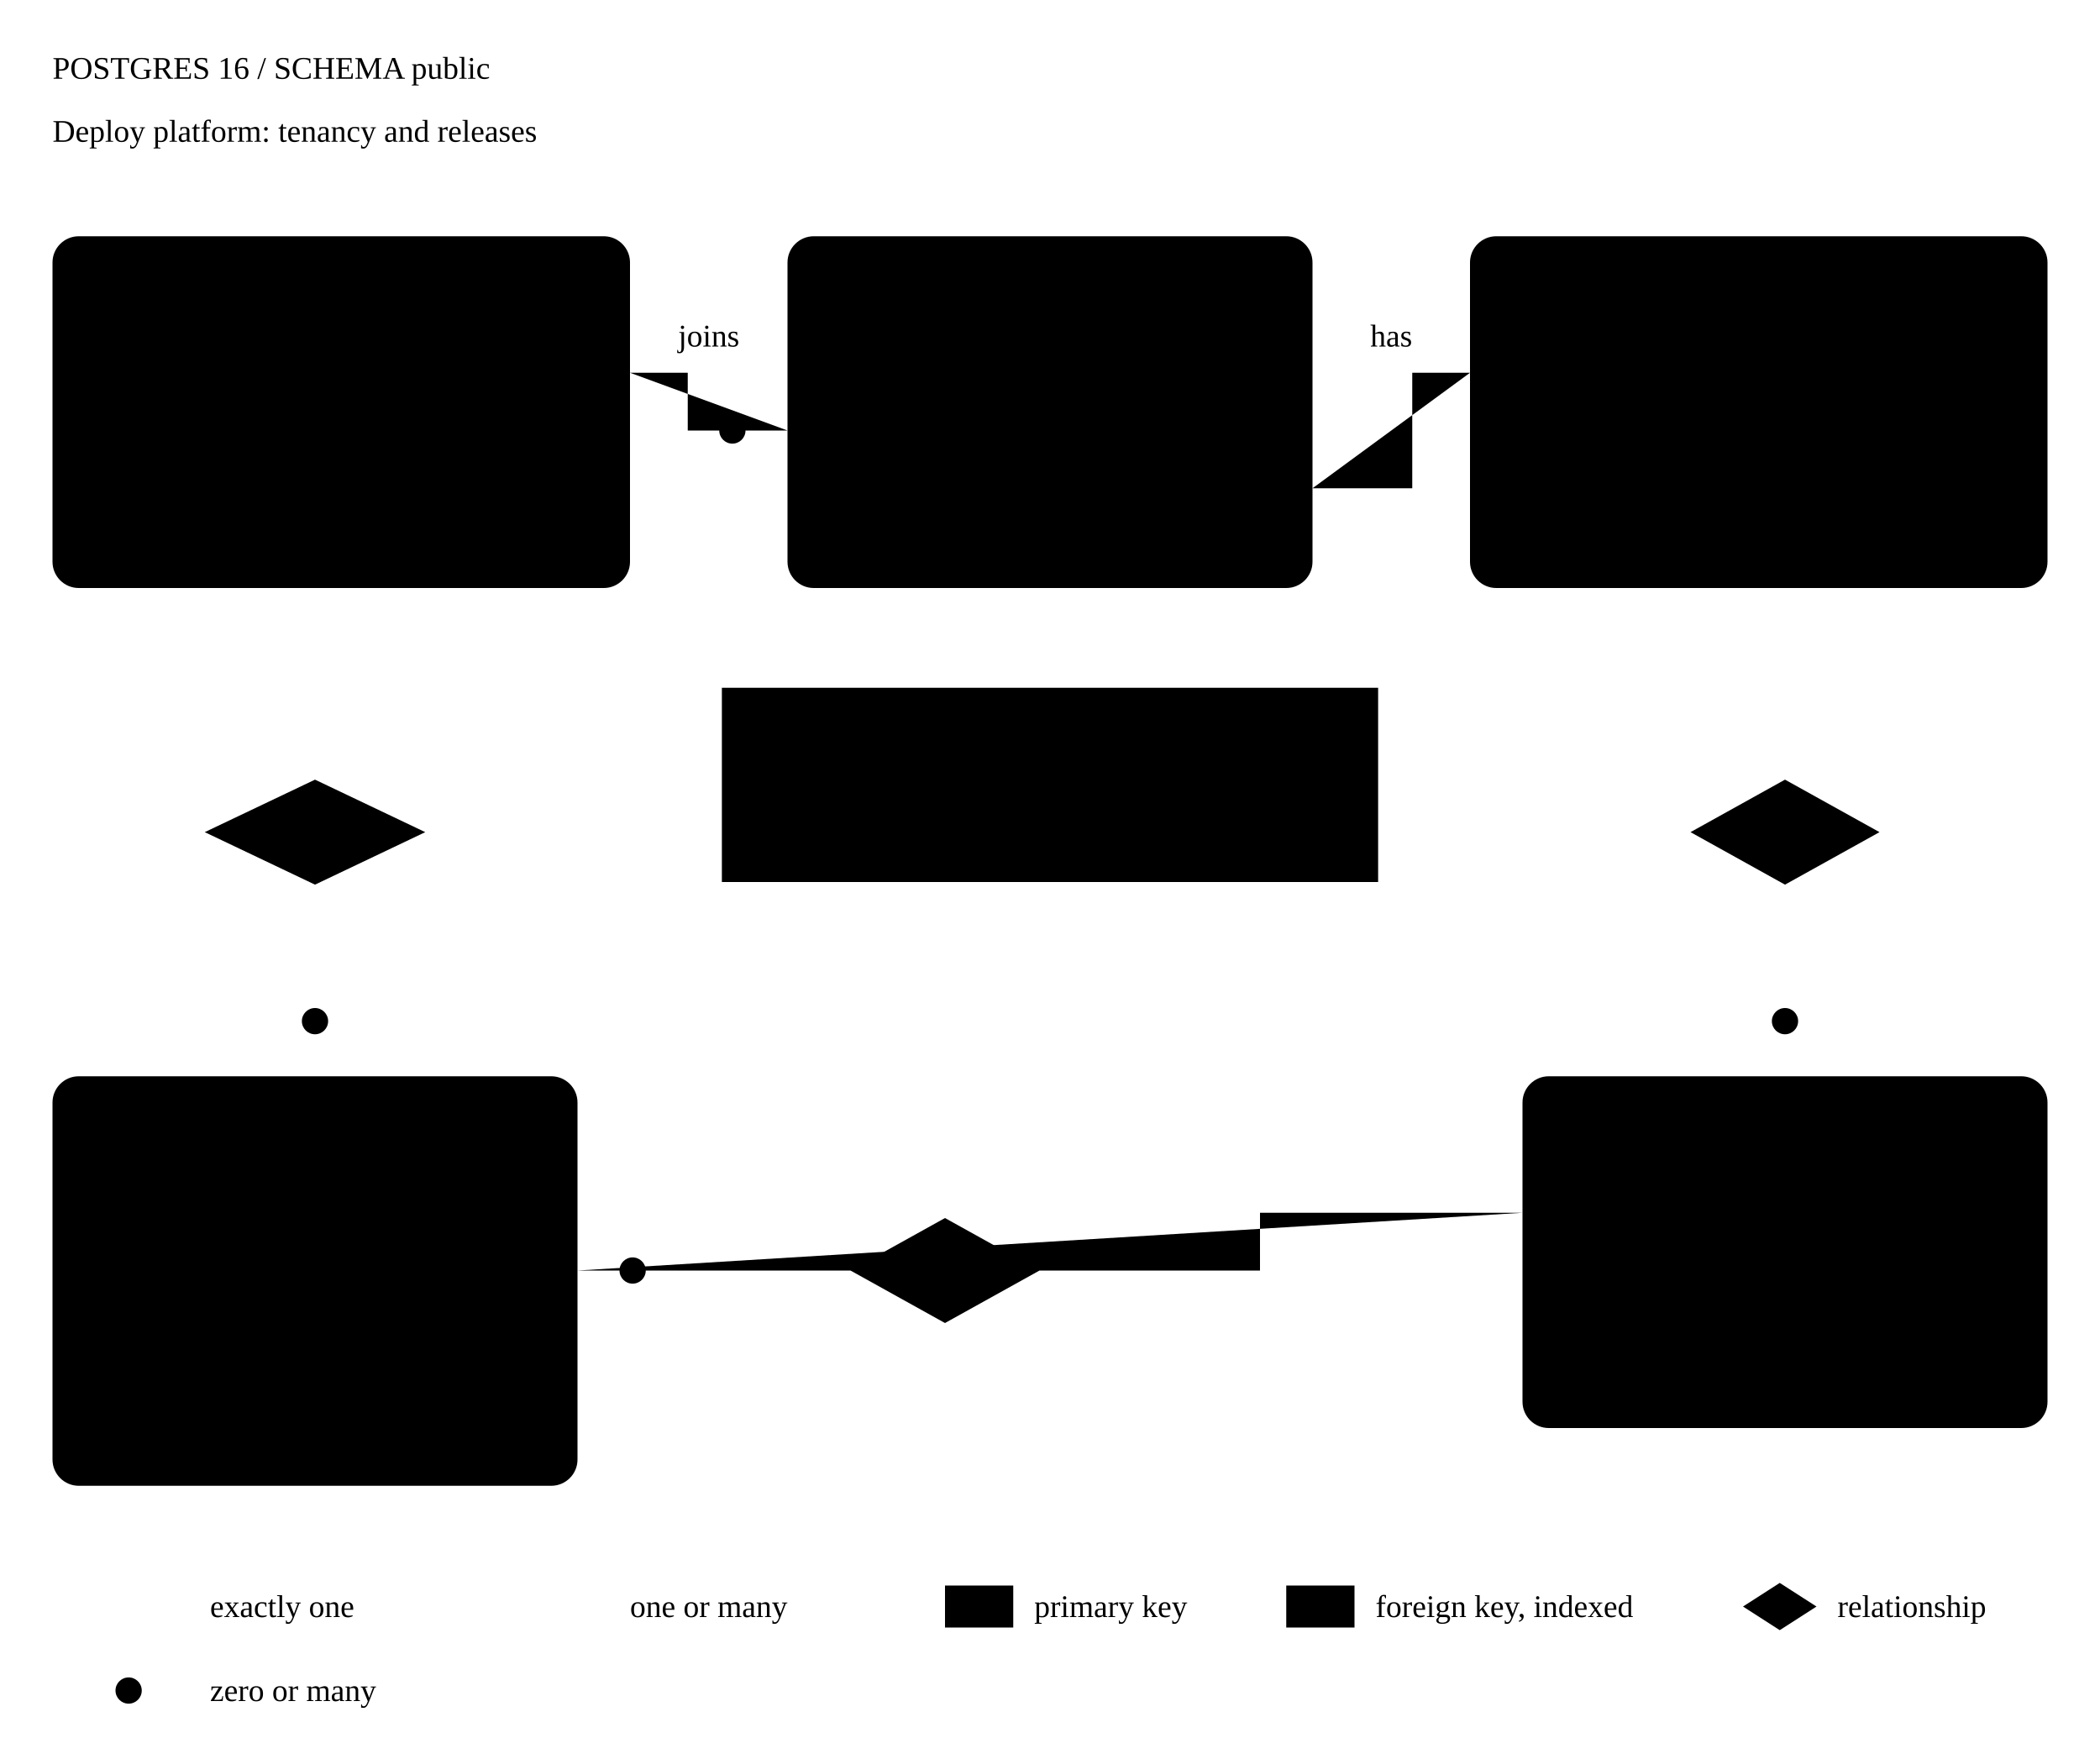
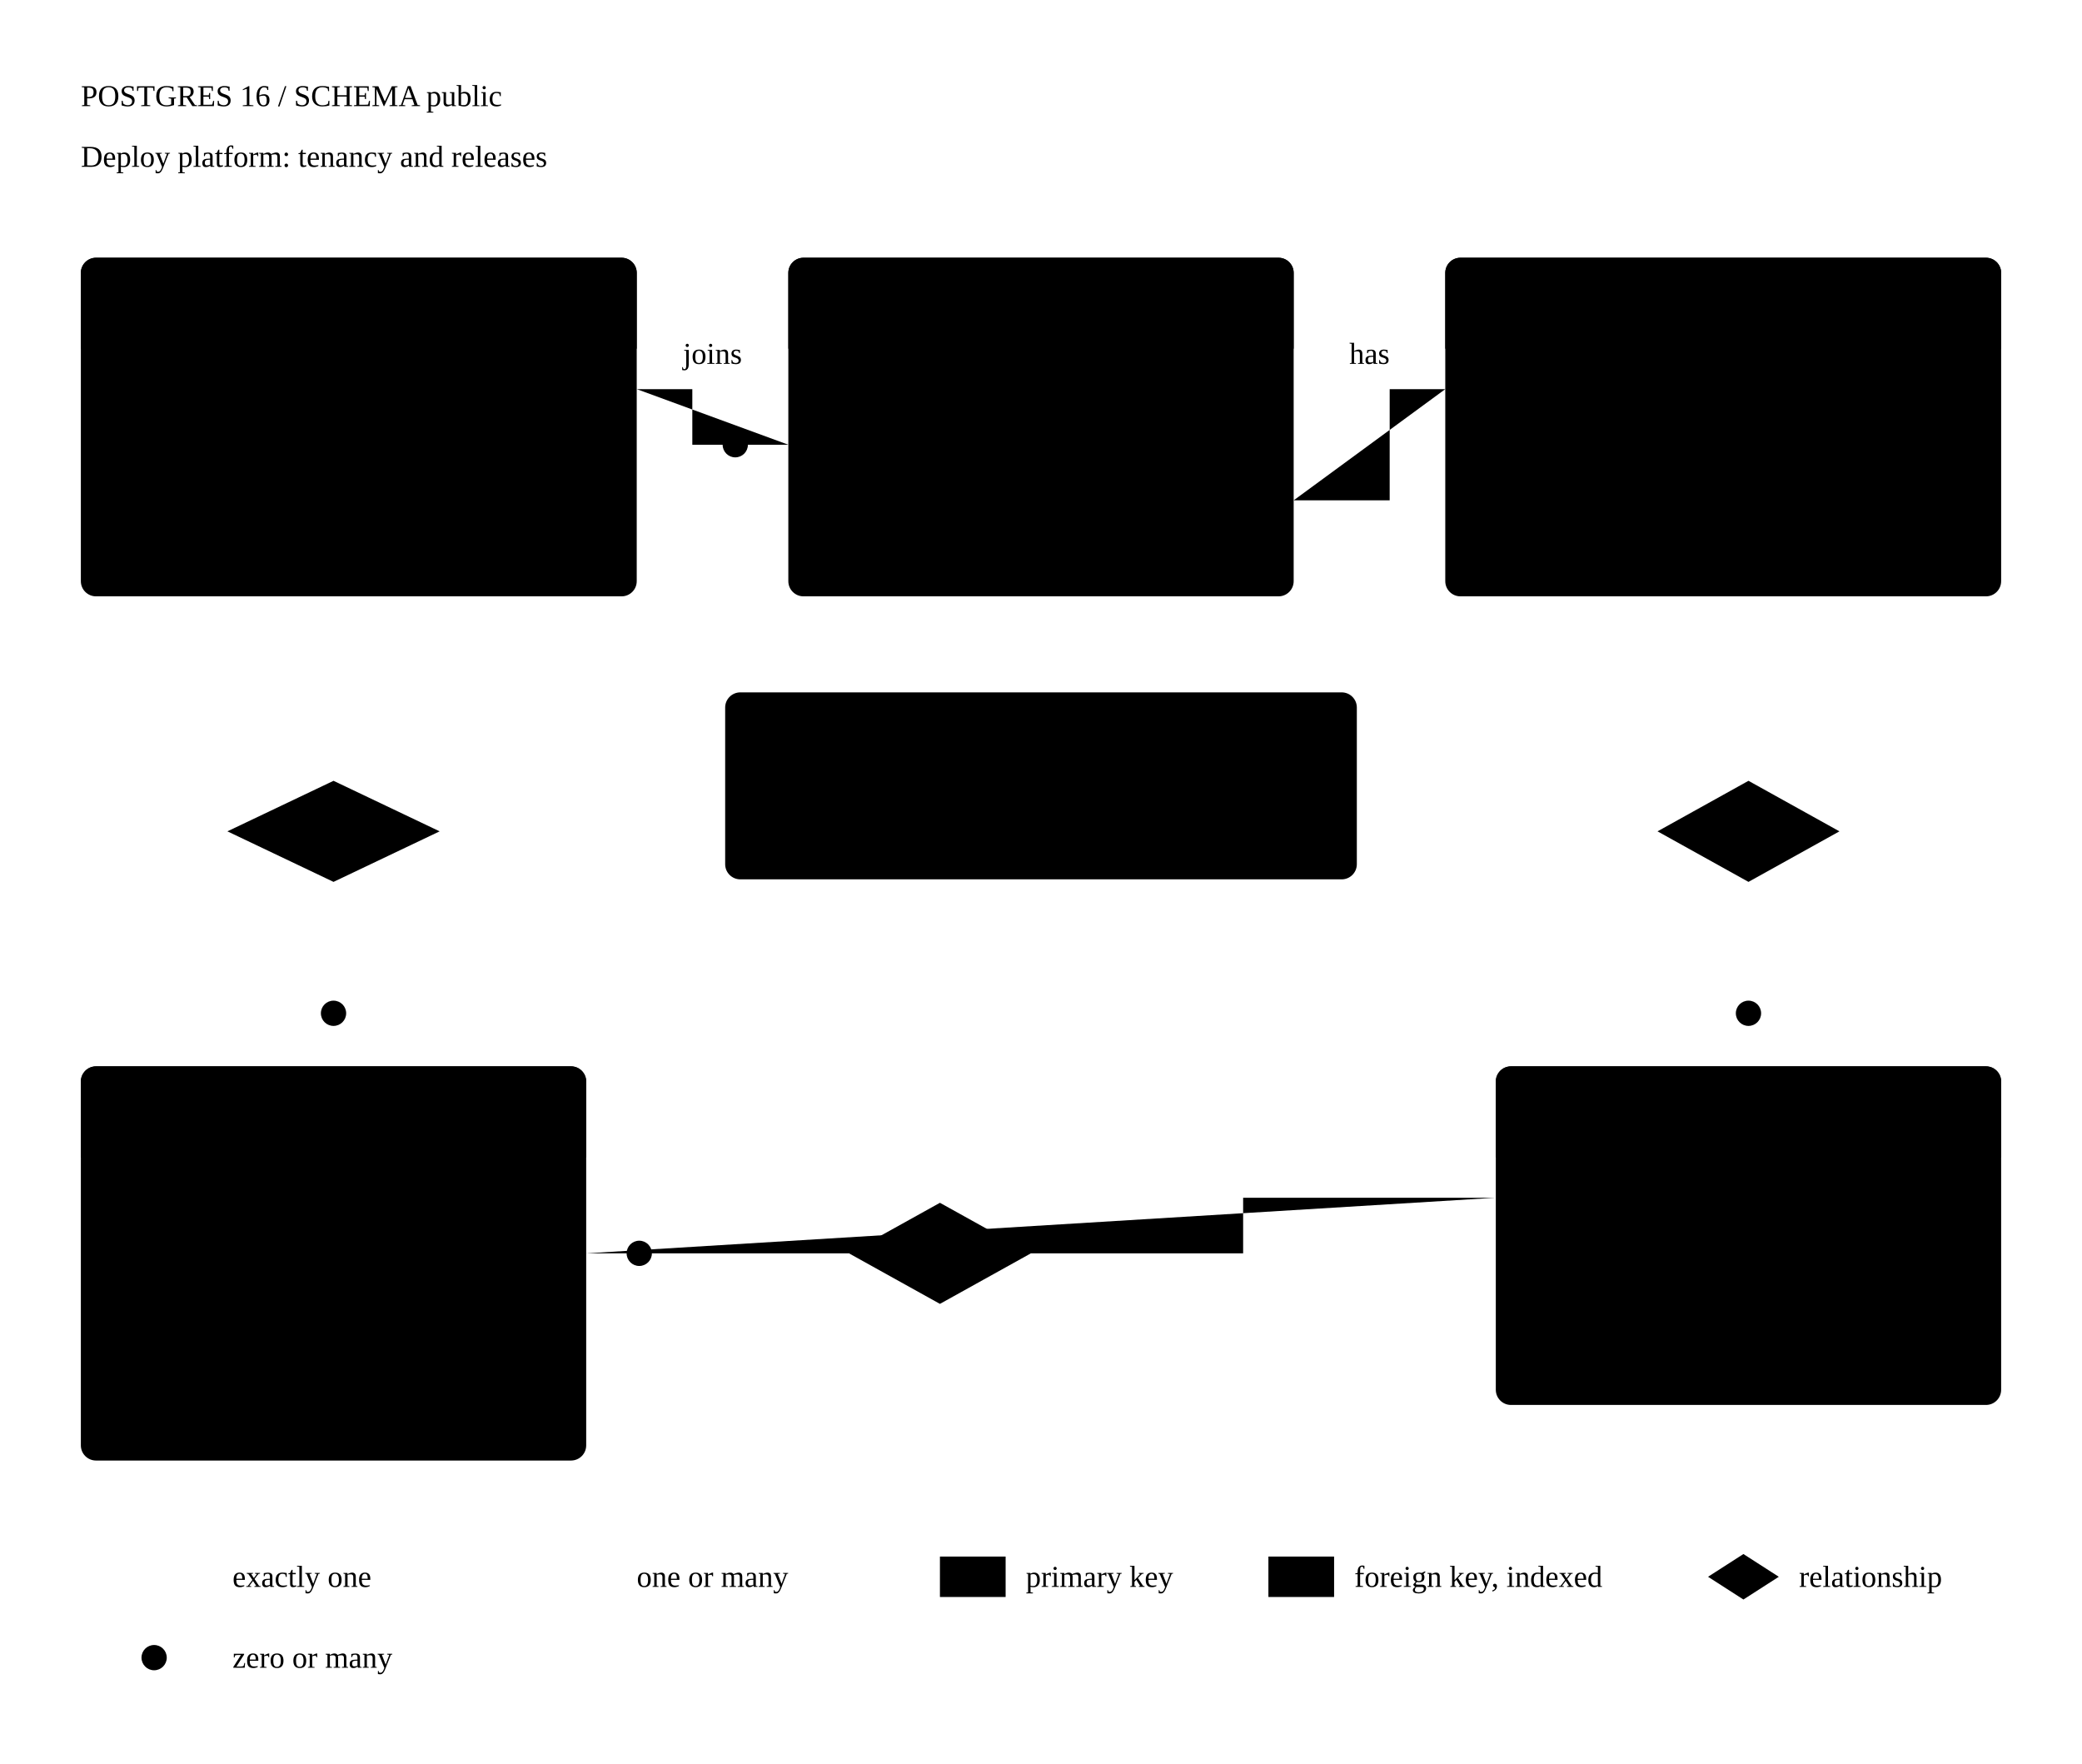
- <svg xmlns="http://www.w3.org/2000/svg" class="hd" viewBox="0 0 800 670" role="img" aria-label="Entity relationship diagram of a deploy platform: users join orgs through memberships, orgs own projects, projects ship deployments that users trigger, drawn with crow's foot cardinality: a user may have no memberships or deployments yet, and a new project has no deployments">
+ <svg xmlns="http://www.w3.org/2000/svg" class="hd" viewBox="-12 -12 824 698" role="img" aria-label="Entity relationship diagram of a deploy platform: users join orgs through memberships, orgs own projects, projects ship deployments that users trigger, drawn with crow's foot cardinality: a user may have no memberships or deployments yet, and a new project has no deployments">
  <defs>
    <marker id="er-diagram-d1-ah" viewBox="0 0 10 10" refX="8.5" refY="5" markerWidth="7" markerHeight="7" orient="auto-start-reverse">
      <path d="M0,1 L9,5 L0,9 z" class="d-fillink" />
    </marker>
  </defs>
  <text class="d-k" x="20" y="30">POSTGRES 16 / SCHEMA public</text>
  <text class="d-h" x="20" y="54">Deploy platform: tenancy and releases</text>
  <image class="d-logo" data-logo="postgresql.org" data-name="PostgreSQL" x="744" y="22" width="36" height="36" />
-   <rect class="d-box g1" x="20" y="90" width="220" height="134" rx="10" />
-   <path class="d-line" d="M20,126 H240" />
+   <rect class="d-box" x="20" y="90" width="220" height="134" rx="6" />
+   <path class="d-band" d="M20,126 V96 A6,6 0 0 1 26,90 H234 A6,6 0 0 1 240,96 V126 Z" />
  <text class="d-t" x="34" y="113">users</text>
  <rect class="d-tag acc" x="30" y="134.0" width="26" height="16" />
  <text class="d-k" x="43" y="146.0" text-anchor="middle">PK</text>
  <text class="d-m" x="64" y="146.0">id</text>
  <text class="d-s" x="228" y="146.0" text-anchor="end">uuid</text>
  <text class="d-m" x="64" y="168.0">email</text>
  <text class="d-s" x="228" y="168.0" text-anchor="end">citext</text>
  <text class="d-m" x="64" y="190.0">name</text>
  <text class="d-s" x="228" y="190.0" text-anchor="end">text</text>
  <text class="d-m" x="64" y="212.0">created_at</text>
  <text class="d-s" x="228" y="212.0" text-anchor="end">timestamptz</text>
-   <rect class="d-box g2" x="300" y="90" width="200" height="134" rx="10" />
-   <path class="d-line" d="M300,126 H500" />
+   <rect class="d-box" x="300" y="90" width="200" height="134" rx="6" />
+   <path class="d-band" d="M300,126 V96 A6,6 0 0 1 306,90 H494 A6,6 0 0 1 500,96 V126 Z" />
  <text class="d-t" x="314" y="113">memberships</text>
  <rect class="d-tag acc" x="310" y="134.0" width="26" height="16" />
  <text class="d-k" x="323" y="146.0" text-anchor="middle">PK</text>
  <text class="d-m" x="344" y="146.0">id</text>
  <text class="d-s" x="488" y="146.0" text-anchor="end">uuid</text>
  <rect class="d-tag" x="310" y="156.0" width="26" height="16" />
  <text class="d-k" x="323" y="168.0" text-anchor="middle">FK</text>
  <text class="d-m" x="344" y="168.0">user_id</text>
  <text class="d-s" x="488" y="168.0" text-anchor="end">uuid</text>
  <rect class="d-tag" x="310" y="178.0" width="26" height="16" />
  <text class="d-k" x="323" y="190.0" text-anchor="middle">FK</text>
  <text class="d-m" x="344" y="190.0">org_id</text>
  <text class="d-s" x="488" y="190.0" text-anchor="end">uuid</text>
  <text class="d-m" x="344" y="212.0">role</text>
  <text class="d-s" x="488" y="212.0" text-anchor="end">enum</text>
-   <rect class="d-box g1" x="560" y="90" width="220" height="134" rx="10" />
-   <path class="d-line" d="M560,126 H780" />
+   <rect class="d-box" x="560" y="90" width="220" height="134" rx="6" />
+   <path class="d-band" d="M560,126 V96 A6,6 0 0 1 566,90 H774 A6,6 0 0 1 780,96 V126 Z" />
  <text class="d-t" x="574" y="113">orgs</text>
  <rect class="d-tag acc" x="570" y="134.0" width="26" height="16" />
  <text class="d-k" x="583" y="146.0" text-anchor="middle">PK</text>
  <text class="d-m" x="604" y="146.0">id</text>
  <text class="d-s" x="768" y="146.0" text-anchor="end">uuid</text>
  <text class="d-m" x="604" y="168.0">slug</text>
  <text class="d-s" x="768" y="168.0" text-anchor="end">text</text>
  <text class="d-m" x="604" y="190.0">plan</text>
  <text class="d-s" x="768" y="190.0" text-anchor="end">enum</text>
  <text class="d-m" x="604" y="212.0">created_at</text>
  <text class="d-s" x="768" y="212.0" text-anchor="end">timestamptz</text>
-   <rect class="d-box g4" x="20" y="410" width="200" height="156" rx="10" />
-   <path class="d-line" d="M20,446 H220" />
+   <rect class="d-box" x="20" y="410" width="200" height="156" rx="6" />
+   <path class="d-band" d="M20,446 V416 A6,6 0 0 1 26,410 H214 A6,6 0 0 1 220,416 V446 Z" />
  <text class="d-t" x="34" y="433">deployments</text>
  <rect class="d-tag acc" x="30" y="454.0" width="26" height="16" />
  <text class="d-k" x="43" y="466.0" text-anchor="middle">PK</text>
  <text class="d-m" x="64" y="466.0">id</text>
  <text class="d-s" x="208" y="466.0" text-anchor="end">uuid</text>
  <rect class="d-tag" x="30" y="476.0" width="26" height="16" />
  <text class="d-k" x="43" y="488.0" text-anchor="middle">FK</text>
  <text class="d-m" x="64" y="488.0">project_id</text>
  <text class="d-s" x="208" y="488.0" text-anchor="end">uuid</text>
  <rect class="d-tag" x="30" y="498.0" width="26" height="16" />
  <text class="d-k" x="43" y="510.0" text-anchor="middle">FK</text>
  <text class="d-m" x="64" y="510.0">triggered_by</text>
  <text class="d-s" x="208" y="510.0" text-anchor="end">uuid</text>
  <text class="d-m" x="64" y="532.0">commit_sha</text>
  <text class="d-s" x="208" y="532.0" text-anchor="end">char(40)</text>
  <text class="d-m" x="64" y="554.0">status</text>
  <text class="d-s" x="208" y="554.0" text-anchor="end">enum</text>
-   <rect class="d-box g5" x="580" y="410" width="200" height="134" rx="10" />
-   <path class="d-line" d="M580,446 H780" />
+   <rect class="d-box" x="580" y="410" width="200" height="134" rx="6" />
+   <path class="d-band" d="M580,446 V416 A6,6 0 0 1 586,410 H774 A6,6 0 0 1 780,416 V446 Z" />
  <text class="d-t" x="594" y="433">projects</text>
  <rect class="d-tag acc" x="590" y="454.0" width="26" height="16" />
  <text class="d-k" x="603" y="466.0" text-anchor="middle">PK</text>
  <text class="d-m" x="624" y="466.0">id</text>
  <text class="d-s" x="768" y="466.0" text-anchor="end">uuid</text>
  <rect class="d-tag" x="590" y="476.0" width="26" height="16" />
  <text class="d-k" x="603" y="488.0" text-anchor="middle">FK</text>
  <text class="d-m" x="624" y="488.0">org_id</text>
  <text class="d-s" x="768" y="488.0" text-anchor="end">uuid</text>
  <text class="d-m" x="624" y="510.0">name</text>
  <text class="d-s" x="768" y="510.0" text-anchor="end">text</text>
  <text class="d-m" x="624" y="532.0">repo_url</text>
  <text class="d-s" x="768" y="532.0" text-anchor="end">text</text>
  <path class="d-edge" d="M240,142.0 H262 V164.0 H300" />
  <path class="d-edge" d="M247,149.0 L247,135.0" />
  <path class="d-edge" d="M252,149.0 L252,135.0" />
  <path class="d-edge" d="M286,164.0 L300,157.0 M286,164.0 L300,171.0 M286,164.0 L300,164.0" />
  <circle class="d-fillpaper" cx="279" cy="164" r="5" />
  <text class="d-lab" x="270" y="132.0" text-anchor="middle">joins</text>
  <path class="d-edge" d="M560,142.0 H538 V186.0 H500" />
  <path class="d-edge" d="M553,135.0 L553,149.0" />
  <path class="d-edge" d="M548,135.0 L548,149.0" />
  <path class="d-edge" d="M514,186.0 L500,193.0 M514,186.0 L500,179.0 M514,186.0 L500,186.0" />
  <path class="d-edge" d="M519,193.0 L519,179.0" />
  <text class="d-lab" x="530" y="132.0" text-anchor="middle">has</text>
  <path class="d-edge" d="M680,224 V410" />
  <path class="d-edge" d="M673,231 L687,231" />
  <path class="d-edge" d="M673,236 L687,236" />
  <path class="d-edge" d="M680,396 L687,410 M680,396 L673,410 M680,396 L680,410" />
  <circle class="d-fillpaper" cx="680" cy="389" r="5" />
-   <path class="d-box g3" d="M644.0,317.0 L680,297.0 L716.0,317.0 L680,337.0 Z" />
+   <path class="d-box" d="M644.0,317.0 L680,297.0 L716.0,317.0 L680,337.0 Z" />
  <text class="d-t" x="680" y="322.0" text-anchor="middle">owns</text>
  <path class="d-edge" d="M120,224 V410" />
  <path class="d-edge" d="M113,231 L127,231" />
  <path class="d-edge" d="M113,236 L127,236" />
  <path class="d-edge" d="M120,396 L127,410 M120,396 L113,410 M120,396 L120,410" />
  <circle class="d-fillpaper" cx="120" cy="389" r="5" />
-   <path class="d-box g3" d="M78.0,317.0 L120,297.0 L162.0,317.0 L120,337.0 Z" />
+   <path class="d-box" d="M78.0,317.0 L120,297.0 L162.0,317.0 L120,337.0 Z" />
  <text class="d-t" x="120" y="322.0" text-anchor="middle">triggers</text>
  <path class="d-edge" d="M580,462.0 H480 V484.0 H220" />
  <path class="d-edge" d="M573,455.0 L573,469.0" />
  <path class="d-edge" d="M568,455.0 L568,469.0" />
  <path class="d-edge" d="M234,484.0 L220,491.0 M234,484.0 L220,477.0 M234,484.0 L220,484.0" />
  <circle class="d-fillpaper" cx="241" cy="484" r="5" />
-   <path class="d-box g3" d="M324.0,484.0 L360,464.0 L396.0,484.0 L360,504.0 Z" />
+   <path class="d-box" d="M324.0,484.0 L360,464.0 L396.0,484.0 L360,504.0 Z" />
  <text class="d-t" x="360" y="489.0" text-anchor="middle">ships</text>
-   <rect class="d-note" x="275" y="262" width="250" height="74" />
+   <rect class="d-blob2" x="275" y="262" width="250" height="74" rx="6" />
  <text class="d-tn" x="287" y="286">UNIQUE (user_id, org_id)</text>
  <text class="d-tn" x="287" y="306">one role per org</text>
  <text class="d-tn" x="287" y="326">both FKs ON DELETE CASCADE</text>
  <path class="d-line" d="M20,590 H780" />
  <path class="d-edge" d="M30,612 H70" />
  <path class="d-edge" d="M63,605 L63,619" />
  <path class="d-edge" d="M58,605 L58,619" />
  <text class="d-s" x="80" y="616">exactly one</text>
  <path class="d-edge" d="M190,612 H230" />
  <path class="d-edge" d="M216,612 L230,605 M216,612 L230,619 M216,612 L230,612" />
  <path class="d-edge" d="M211,605 L211,619" />
  <text class="d-s" x="240" y="616">one or many</text>
  <path class="d-edge" d="M30,644 H70" />
  <path class="d-edge" d="M56,644 L70,637 M56,644 L70,651 M56,644 L70,644" />
  <circle class="d-fillpaper" cx="49" cy="644" r="5" />
  <text class="d-s" x="80" y="648">zero or many</text>
  <rect class="d-tag acc" x="360" y="604" width="26" height="16" />
  <text class="d-k" x="373" y="616" text-anchor="middle">PK</text>
  <text class="d-s" x="394" y="616">primary key</text>
  <rect class="d-tag" x="490" y="604" width="26" height="16" />
  <text class="d-k" x="503" y="616" text-anchor="middle">FK</text>
  <text class="d-s" x="524" y="616">foreign key, indexed</text>
-   <path class="d-box g3" d="M664,612 L678,603 L692,612 L678,621 Z" />
+   <path class="d-box" d="M664,612 L678,603 L692,612 L678,621 Z" />
  <text class="d-s" x="700" y="616">relationship</text>
</svg>
